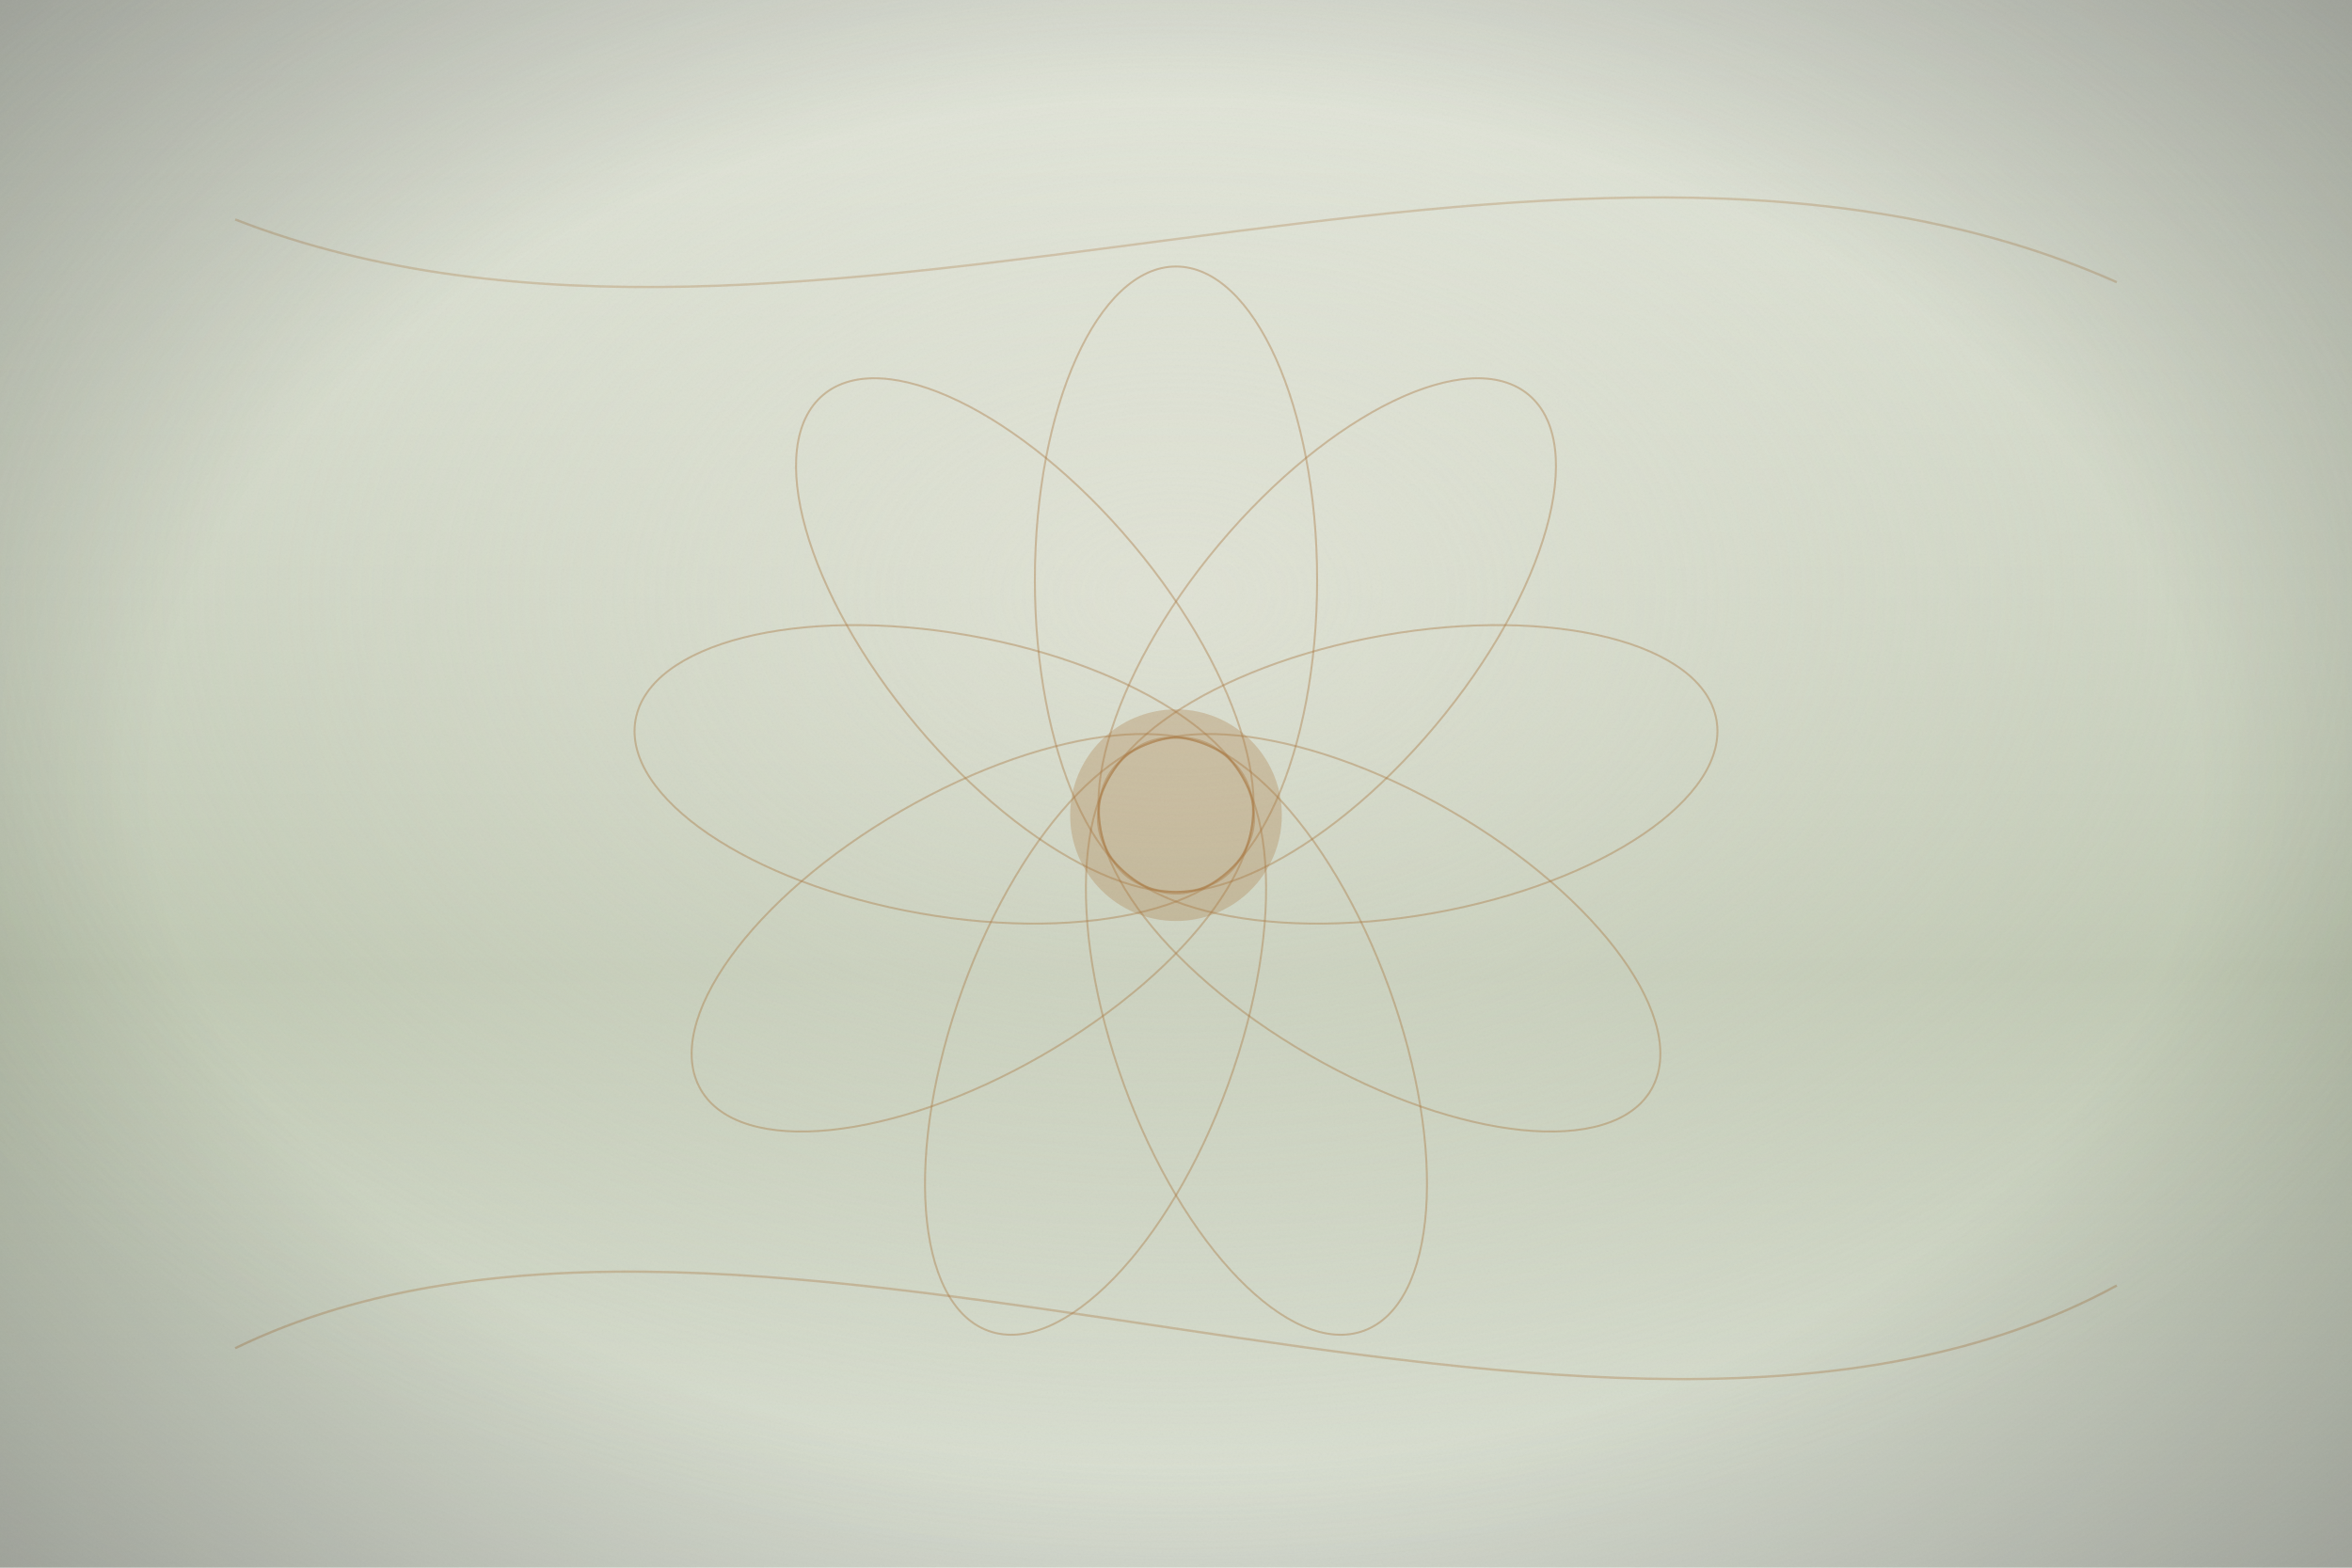
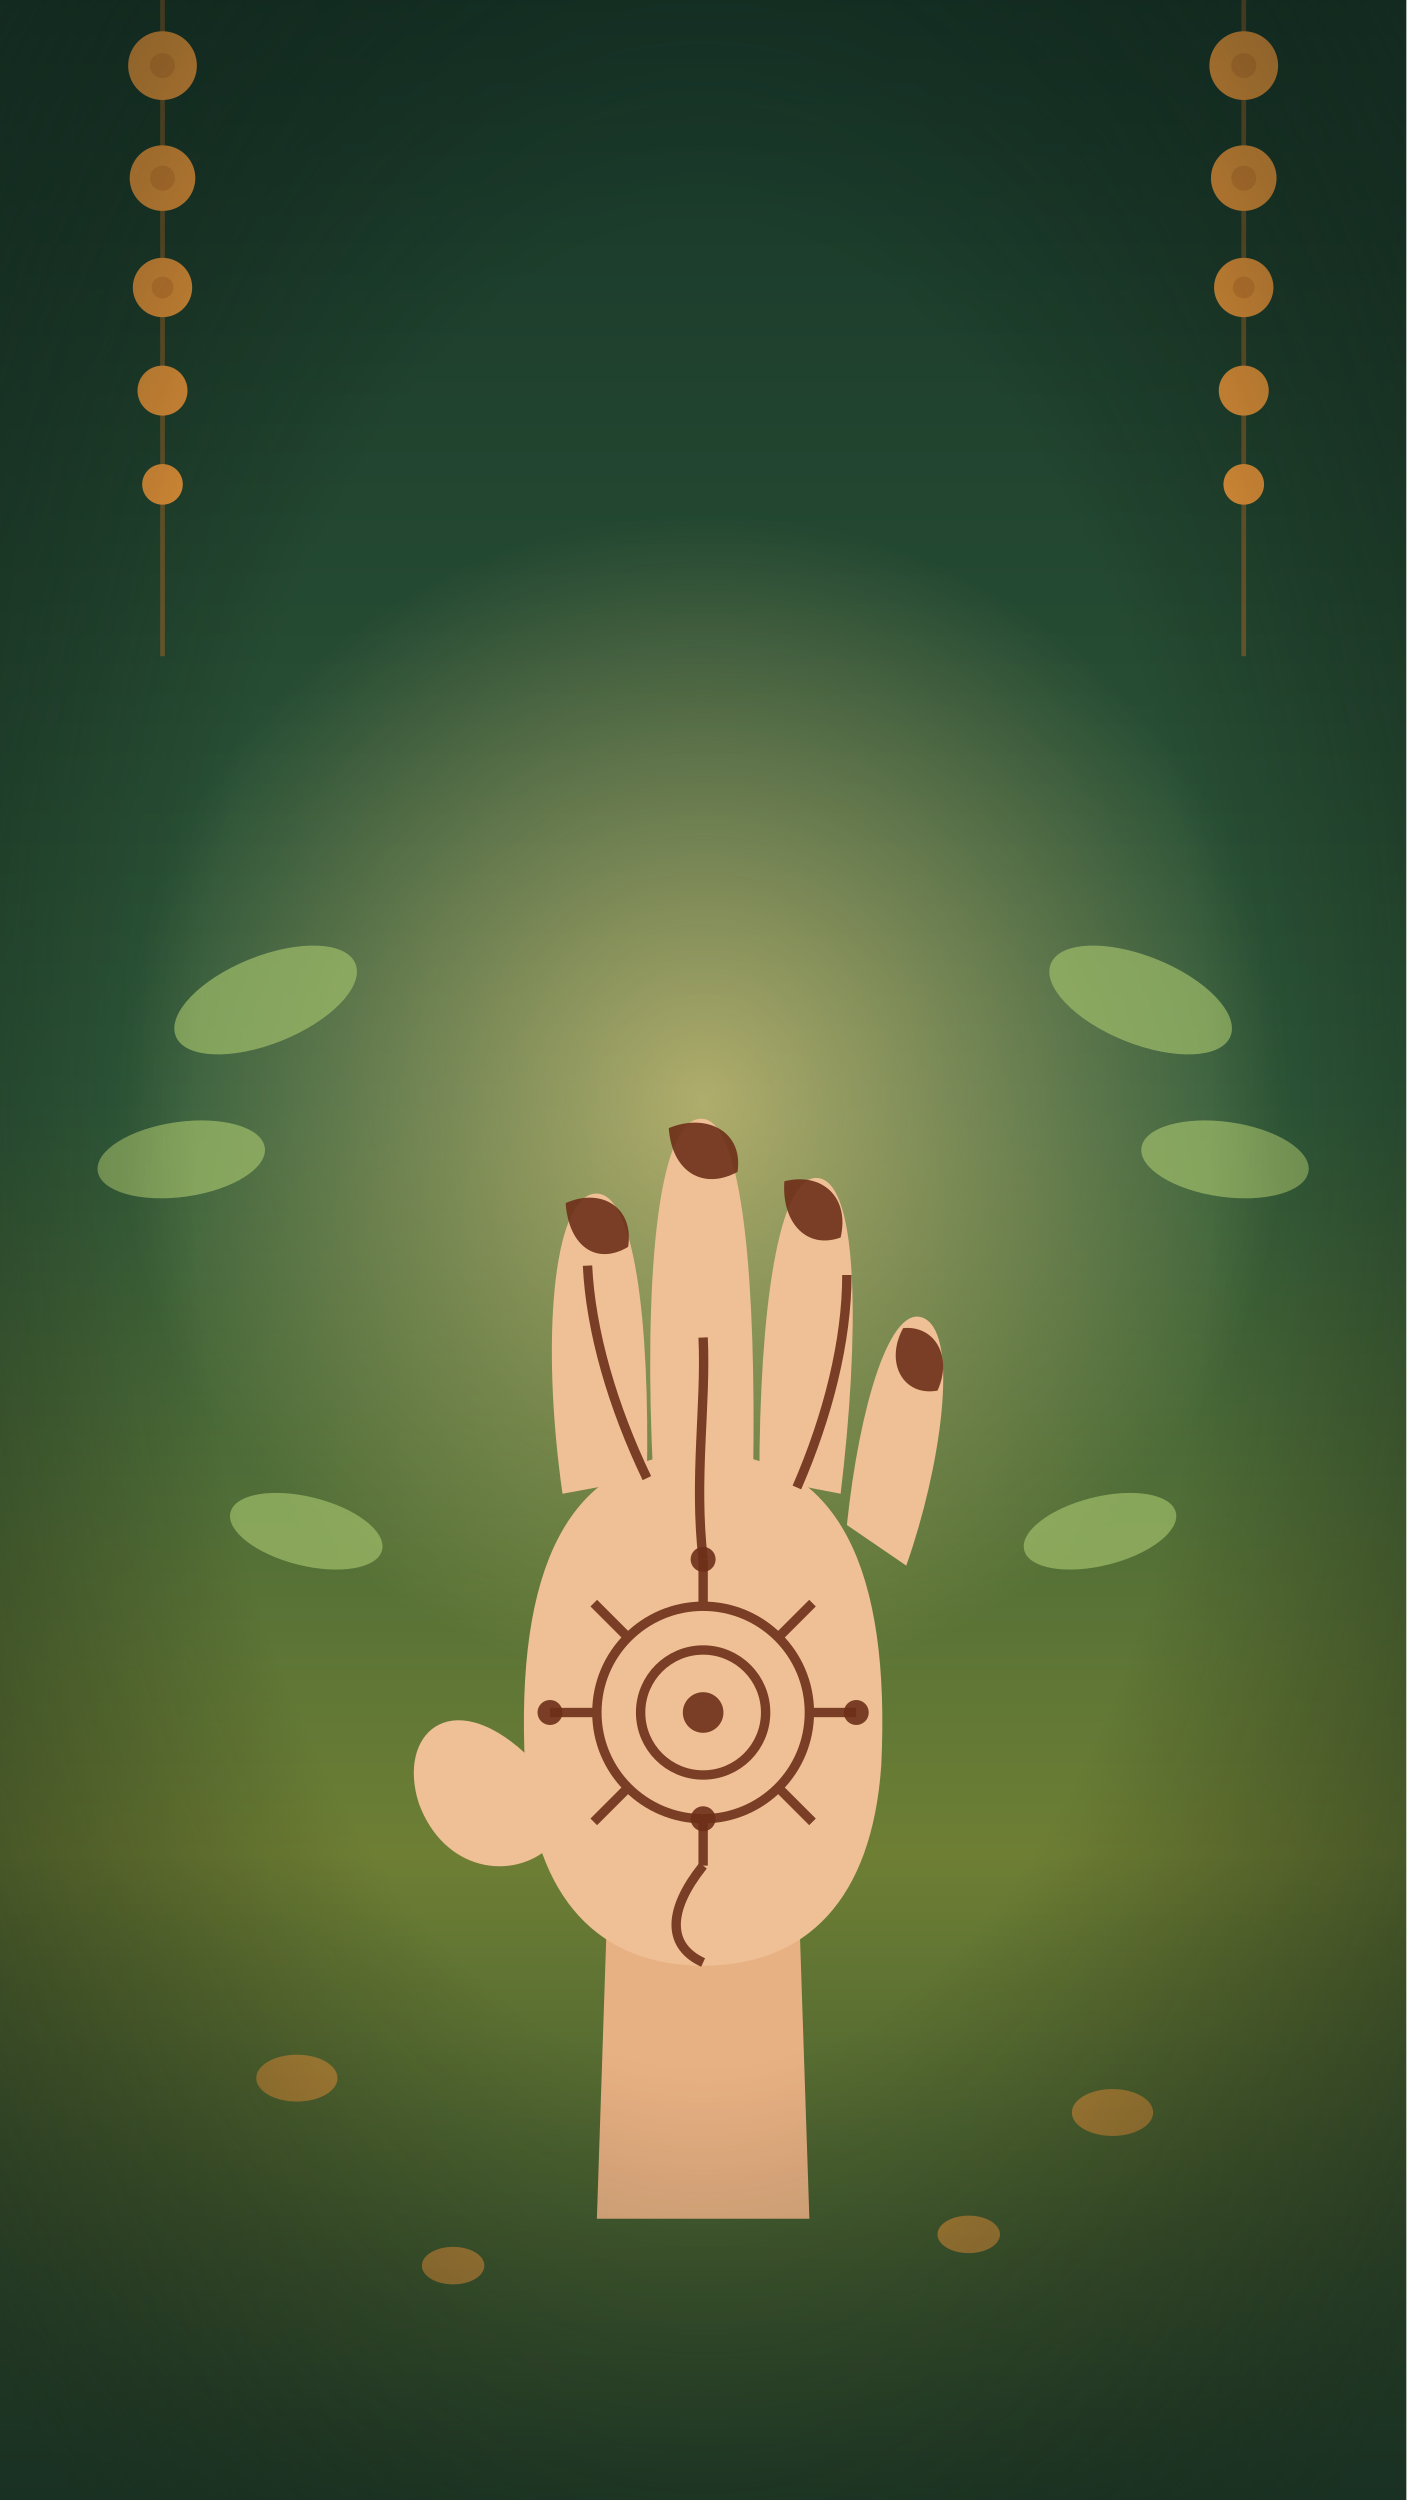
- <svg xmlns="http://www.w3.org/2000/svg" viewBox="0 0 1200 800" width="1200" height="800" role="img">
+ <svg xmlns="http://www.w3.org/2000/svg" viewBox="0 0 900 1600" width="900" height="1600" role="img" aria-label="Illustration of a hand patterned with henna, framed by marigolds and leaves">
  <defs>
-     <linearGradient id="sky-12" x1="0" y1="0" x2="0" y2="1">
-       <stop offset="0%" stop-color="#DCE1D5" />
-       <stop offset="62%" stop-color="#B9C3AC" />
-       <stop offset="100%" stop-color="#DCE1D5" />
+     <linearGradient id="mh-sky" x1="0" y1="0" x2="0" y2="1">
+       <stop offset="0%" stop-color="#173528" />
+       <stop offset="44%" stop-color="#2F5A3A" />
+       <stop offset="74%" stop-color="#6E7F34" />
+       <stop offset="100%" stop-color="#24422C" />
    </linearGradient>
-     <radialGradient id="glow-12" cx="50%" cy="38%" r="62%">
-       <stop offset="0%" stop-color="#F2F0E7" stop-opacity="0.55" />
-       <stop offset="100%" stop-color="#F2F0E7" stop-opacity="0" />
+     <radialGradient id="mh-glow" cx="50%" cy="46%" r="42%">
+       <stop offset="0%" stop-color="#FFE08A" stop-opacity="0.62" />
+       <stop offset="100%" stop-color="#FFE08A" stop-opacity="0" />
    </radialGradient>
-     <filter id="grain-12" x="0" y="0" width="100%" height="100%">
-       <feTurbulence type="fractalNoise" baseFrequency="0.9" numOctaves="3" seed="12" />
-       <feColorMatrix type="saturate" values="0" />
-     </filter>
-     <radialGradient id="vig-12" cx="50%" cy="50%" r="72%">
-       <stop offset="60%" stop-color="#000" stop-opacity="0" />
-       <stop offset="100%" stop-color="#000" stop-opacity="0.3" />
+     <radialGradient id="mh-vig" cx="50%" cy="46%" r="70%">
+       <stop offset="52%" stop-color="#000" stop-opacity="0" />
+       <stop offset="100%" stop-color="#11241C" stop-opacity="0.6" />
    </radialGradient>
  </defs>
-   <rect width="1200" height="800" fill="url(#sky-12)" />
-   <rect width="1200" height="800" fill="url(#glow-12)" />
+   <rect width="900" height="1600" fill="url(#mh-sky)" />
+   <circle cx="450" cy="740" r="450" fill="url(#mh-glow)" />
  <g>
-     <ellipse cx="600" cy="296" rx="72" ry="160" fill="none" stroke="#A8763E" stroke-width="1" opacity="0.4" transform="rotate(0.0 600 416)" />
-     <ellipse cx="600" cy="296" rx="72" ry="160" fill="none" stroke="#A8763E" stroke-width="1" opacity="0.4" transform="rotate(40.0 600 416)" />
-     <ellipse cx="600" cy="296" rx="72" ry="160" fill="none" stroke="#A8763E" stroke-width="1" opacity="0.4" transform="rotate(80.0 600 416)" />
-     <ellipse cx="600" cy="296" rx="72" ry="160" fill="none" stroke="#A8763E" stroke-width="1" opacity="0.4" transform="rotate(120.0 600 416)" />
-     <ellipse cx="600" cy="296" rx="72" ry="160" fill="none" stroke="#A8763E" stroke-width="1" opacity="0.4" transform="rotate(160.0 600 416)" />
-     <ellipse cx="600" cy="296" rx="72" ry="160" fill="none" stroke="#A8763E" stroke-width="1" opacity="0.4" transform="rotate(200.0 600 416)" />
-     <ellipse cx="600" cy="296" rx="72" ry="160" fill="none" stroke="#A8763E" stroke-width="1" opacity="0.4" transform="rotate(240.0 600 416)" />
-     <ellipse cx="600" cy="296" rx="72" ry="160" fill="none" stroke="#A8763E" stroke-width="1" opacity="0.4" transform="rotate(280.0 600 416)" />
-     <ellipse cx="600" cy="296" rx="72" ry="160" fill="none" stroke="#A8763E" stroke-width="1" opacity="0.4" transform="rotate(320.0 600 416)" />
+     <path d="M104 0 L 104 420" stroke="#C9762A" stroke-width="3" opacity="0.45" />
+     <path d="M796 0 L 796 420" stroke="#C9762A" stroke-width="3" opacity="0.45" />
+     <g fill="#EE9A3C">
+       <circle cx="104" cy="42" r="22" />
+       <circle cx="104" cy="114" r="21" />
+       <circle cx="104" cy="184" r="19" />
+       <circle cx="104" cy="250" r="16" />
+       <circle cx="104" cy="310" r="13" />
+       <circle cx="796" cy="42" r="22" />
+       <circle cx="796" cy="114" r="21" />
+       <circle cx="796" cy="184" r="19" />
+       <circle cx="796" cy="250" r="16" />
+       <circle cx="796" cy="310" r="13" />
+     </g>
+     <g fill="#C9762A" opacity="0.5">
+       <circle cx="104" cy="42" r="8" />
+       <circle cx="104" cy="114" r="8" />
+       <circle cx="104" cy="184" r="7" />
+       <circle cx="796" cy="42" r="8" />
+       <circle cx="796" cy="114" r="8" />
+       <circle cx="796" cy="184" r="7" />
+     </g>
  </g>
-   <circle cx="600" cy="416" r="54" fill="#A8763E" opacity="0.3" />
-   <path d="M 120 688 C 384 560 816 800 1080 656" fill="none" stroke="#A8763E" stroke-width="1.2" opacity="0.35" />
-   <path d="M 120 112 C 408 224 792 16 1080 144" fill="none" stroke="#A8763E" stroke-width="1.2" opacity="0.3" />
-   <rect width="1200" height="800" fill="url(#vig-12)" />
-   <rect width="1200" height="800" filter="url(#grain-12)" opacity="0.05" />
+   <g fill="#9FBE6A" opacity="0.7">
+     <ellipse cx="170" cy="640" rx="62" ry="28" transform="rotate(-22 170 640)" />
+     <ellipse cx="116" cy="742" rx="54" ry="24" transform="rotate(-8 116 742)" />
+     <ellipse cx="730" cy="640" rx="62" ry="28" transform="rotate(22 730 640)" />
+     <ellipse cx="784" cy="742" rx="54" ry="24" transform="rotate(8 784 742)" />
+     <ellipse cx="196" cy="980" rx="50" ry="22" transform="rotate(14 196 980)" />
+     <ellipse cx="704" cy="980" rx="50" ry="22" transform="rotate(-14 704 980)" />
+   </g>
+   <g>
+     <path d="M382 1420 L 518 1420 L 508 1120 L 392 1120 Z" fill="#E8B183" />
+     <path d="M336 1130 C 330 1006, 362 930, 450 930 C 538 930, 570 1006, 564 1130              C 558 1216, 516 1258, 450 1258 C 384 1258, 342 1216, 336 1130 Z" fill="#EFC095" />
+     <g fill="#EFC095">
+       <path d="M360 956 C 346 858, 354 768, 380 764 C 406 760, 416 846, 414 946 Z" />
+       <path d="M418 944 C 412 824, 420 718, 448 716 C 476 714, 484 824, 482 944 Z" />
+       <path d="M486 946 C 486 840, 498 750, 524 754 C 550 758, 550 856, 538 956 Z" />
+       <path d="M542 976 C 550 900, 570 832, 592 844 C 614 856, 602 940, 580 1002 Z" />
+       <path d="M336 1122 C 288 1078, 254 1110, 268 1154 C 284 1198, 328 1204, 352 1182 Z" />
+     </g>
+     <g fill="none" stroke="#6E2F18" stroke-width="6" opacity="0.9">
+       <circle cx="450" cy="1096" r="40" />
+       <circle cx="450" cy="1096" r="68" />
+       <path d="M450 1028 L 450 998 M450 1164 L 450 1194 M382 1096 L 352 1096 M518 1096 L 548 1096" />
+       <path d="M402 1048 L 380 1026 M498 1048 L 520 1026 M402 1144 L 380 1166 M498 1144 L 520 1166" />
+       <path d="M450 998 C 444 946, 452 900, 450 856" />
+       <path d="M414 946 C 392 900, 378 852, 376 810" />
+       <path d="M510 952 C 530 906, 542 858, 542 816" />
+       <path d="M450 1194 C 426 1224, 428 1246, 450 1256" />
+     </g>
+     <g fill="#6E2F18" opacity="0.9">
+       <circle cx="450" cy="1096" r="13" />
+       <circle cx="450" cy="998" r="8" />
+       <circle cx="450" cy="1164" r="8" />
+       <circle cx="352" cy="1096" r="8" />
+       <circle cx="548" cy="1096" r="8" />
+       <path d="M362 770 C 384 760, 406 772, 402 798 C 382 810, 364 798, 362 770 Z" />
+       <path d="M428 722 C 452 712, 476 724, 472 750 C 450 762, 430 750, 428 722 Z" />
+       <path d="M502 756 C 526 750, 544 766, 538 792 C 516 800, 500 782, 502 756 Z" />
+       <path d="M578 850 C 598 848, 610 868, 600 890 C 578 894, 566 872, 578 850 Z" />
+     </g>
+   </g>
+   <g fill="#EE9A3C" opacity="0.6">
+     <ellipse cx="190" cy="1330" rx="26" ry="15" />
+     <ellipse cx="712" cy="1352" rx="26" ry="15" />
+     <ellipse cx="290" cy="1450" rx="20" ry="12" />
+     <ellipse cx="620" cy="1430" rx="20" ry="12" />
+   </g>
+   <rect width="900" height="1600" fill="url(#mh-vig)" />
</svg>
